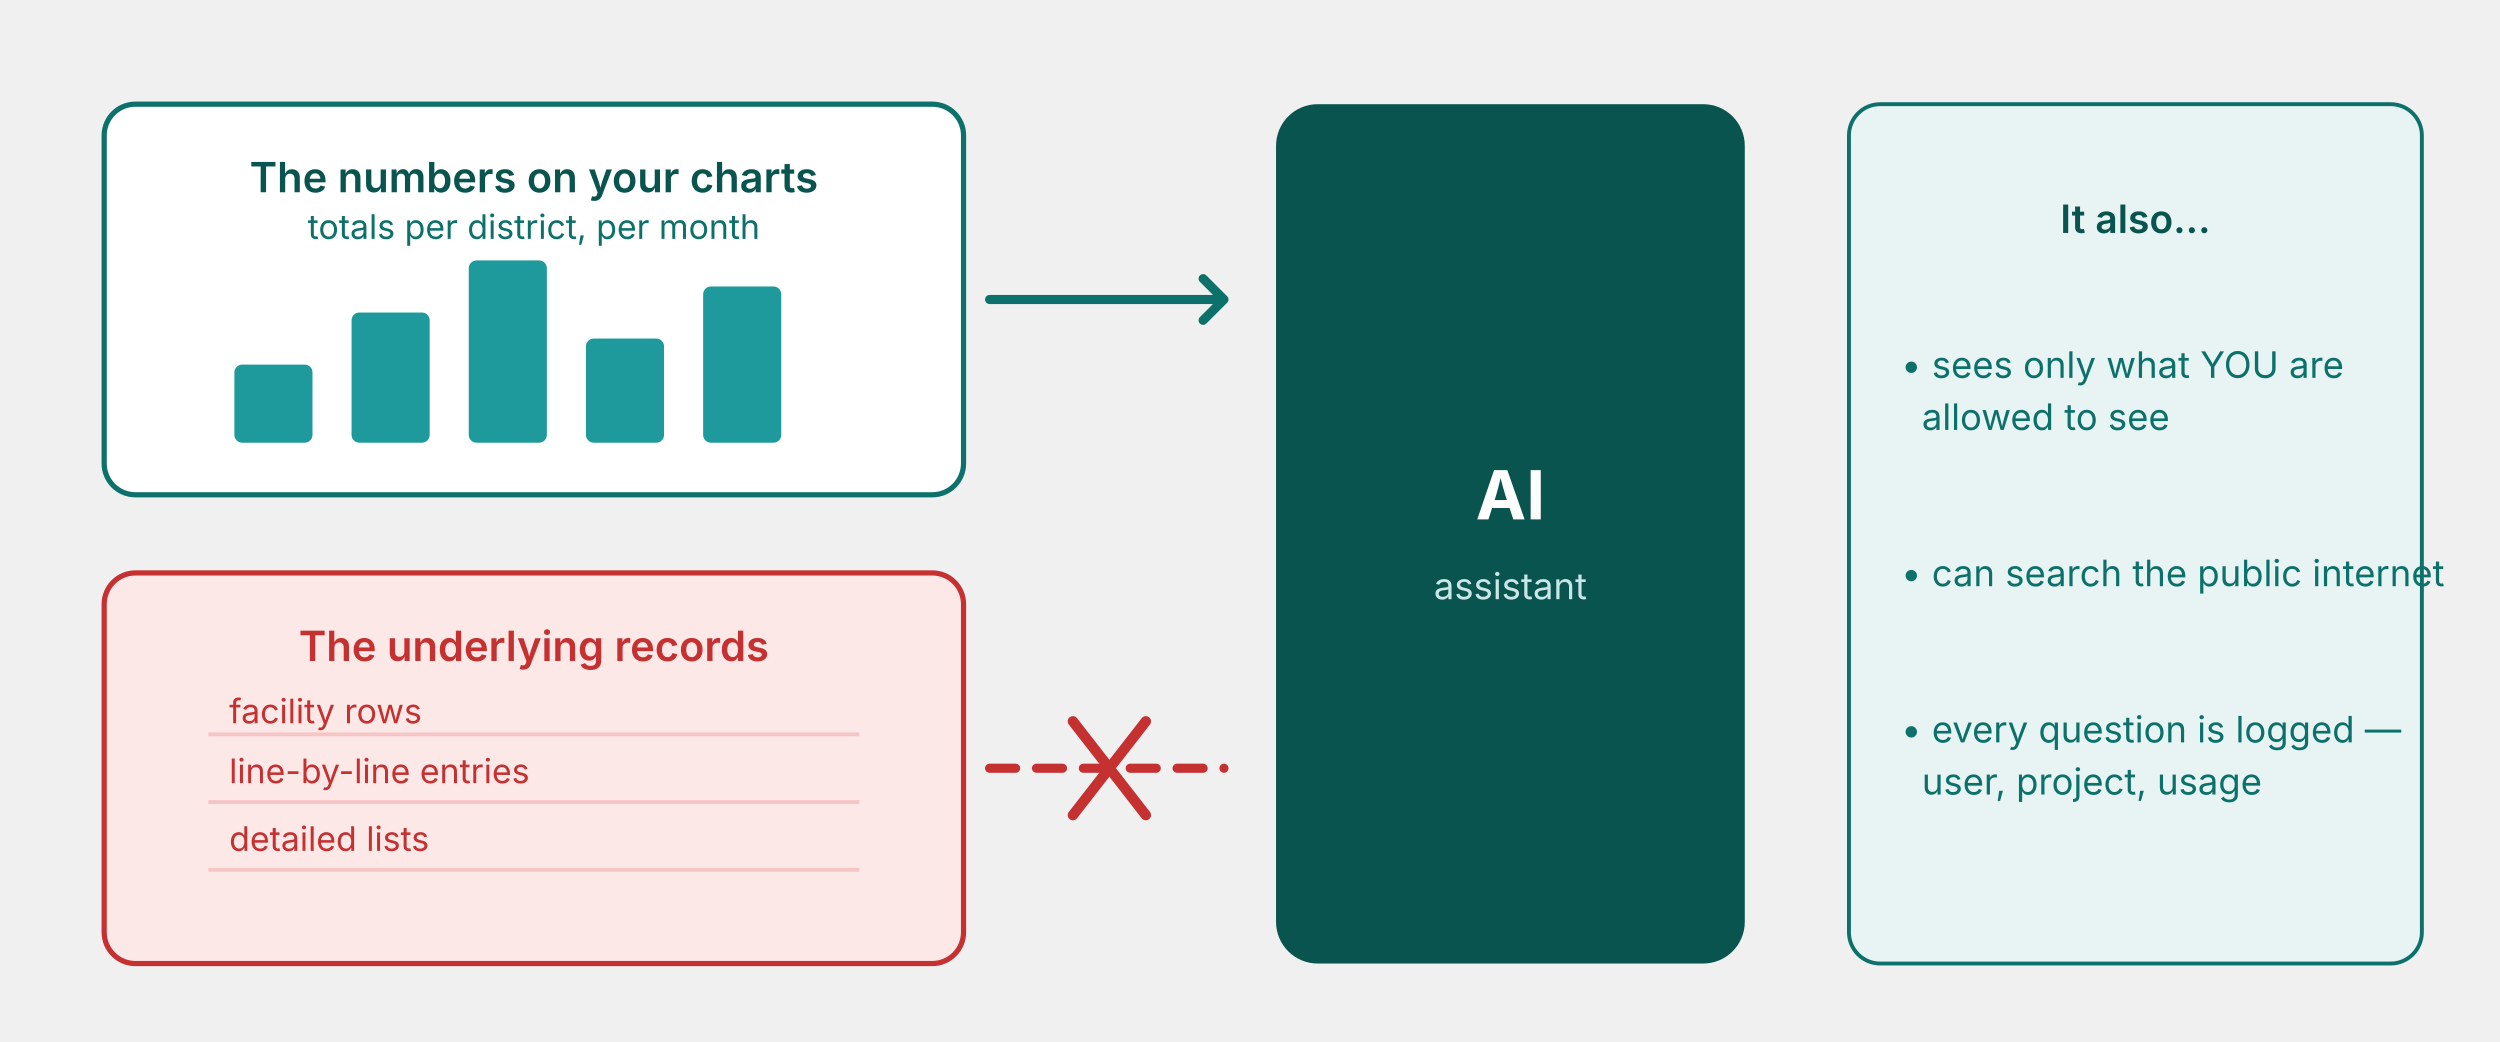
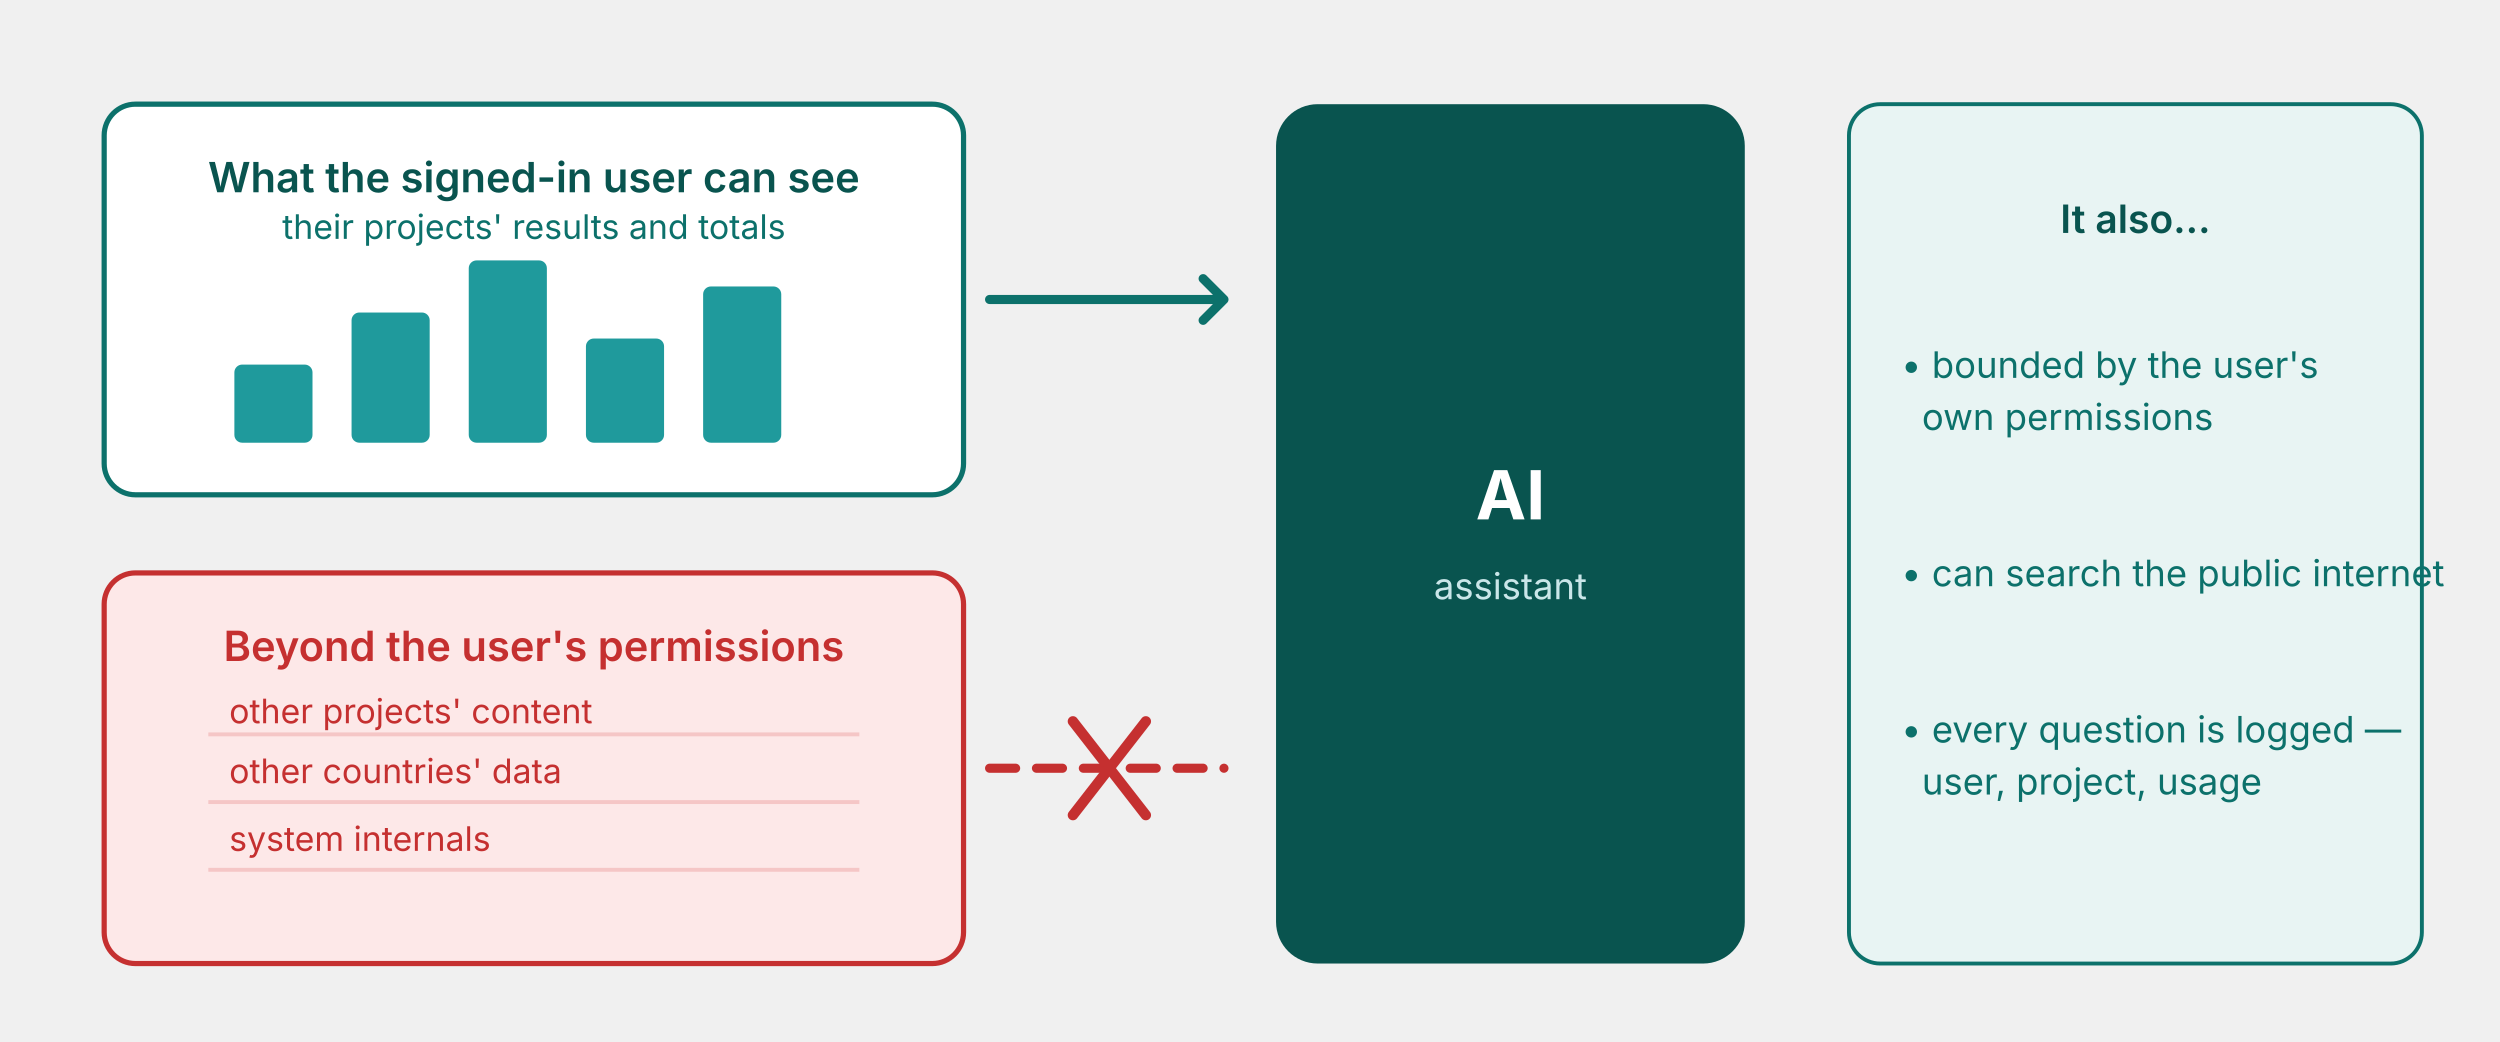
<svg xmlns="http://www.w3.org/2000/svg" viewBox="0 0 960 400" font-family="Inter, sans-serif">
  <g transform="translate(40,40)">
    <rect x="0" y="0" width="330" height="150" rx="12" fill="#FFFFFF" stroke="#0C716B" stroke-width="2" />
-     <text x="165" y="28" text-anchor="middle" dominant-baseline="central" fill="#09544F" font-size="16" font-weight="600">The numbers on your charts</text>
+     <text x="165" y="28" text-anchor="middle" dominant-baseline="central" fill="#09544F" font-size="16" font-weight="600">What the signed-in user can see</text>
    <g fill="#1F9A9C">
      <rect x="50" y="100" width="30" height="30" rx="3" />
      <rect x="95" y="80" width="30" height="50" rx="3" />
      <rect x="140" y="60" width="30" height="70" rx="3" />
      <rect x="185" y="90" width="30" height="40" rx="3" />
      <rect x="230" y="70" width="30" height="60" rx="3" />
    </g>
-     <text x="165" y="47" text-anchor="middle" dominant-baseline="central" fill="#0C716B" font-size="13">totals per district, per month</text>
+     <text x="165" y="47" text-anchor="middle" dominant-baseline="central" fill="#0C716B" font-size="13">their projects' results and totals</text>
  </g>
  <g transform="translate(40,220)">
    <rect x="0" y="0" width="330" height="150" rx="12" fill="#FDE8E8" stroke="#C53030" stroke-width="2" />
-     <text x="165" y="28" text-anchor="middle" dominant-baseline="central" fill="#C53030" font-size="16" font-weight="600">The underlying records</text>
+     <text x="165" y="28" text-anchor="middle" dominant-baseline="central" fill="#C53030" font-size="16" font-weight="600">Beyond the user's permissions</text>
    <g stroke="#F5C6C6" stroke-width="1.5">
      <line x1="40" y1="62" x2="290" y2="62" />
      <line x1="40" y1="88" x2="290" y2="88" />
      <line x1="40" y1="114" x2="290" y2="114" />
    </g>
    <g fill="#C53030" font-size="13">
-       <text x="48" y="53" dominant-baseline="central">facility rows</text>
-       <text x="48" y="76" dominant-baseline="central">line-by-line entries</text>
-       <text x="48" y="102" dominant-baseline="central">detailed lists</text>
+       <text x="48" y="53" dominant-baseline="central">other projects' content</text>
+       <text x="48" y="76" dominant-baseline="central">other countries' data</text>
+       <text x="48" y="102" dominant-baseline="central">system internals</text>
    </g>
  </g>
  <polyline points="380,115 470,115 462,107 470,115 462,123" fill="none" stroke="#0C716B" stroke-width="3.5" stroke-linecap="round" stroke-linejoin="round" />
  <g>
    <line x1="380" y1="295" x2="470" y2="295" stroke="#C53030" stroke-width="3.5" stroke-linecap="round" stroke-dasharray="10 8" />
    <g stroke="#C53030" stroke-width="4" stroke-linecap="round">
      <line x1="412" y1="277" x2="440" y2="313" />
      <line x1="440" y1="277" x2="412" y2="313" />
    </g>
  </g>
  <g transform="translate(490,40)">
    <rect x="0" y="0" width="180" height="330" rx="16" fill="#09544F" />
    <text x="90" y="150" text-anchor="middle" dominant-baseline="central" fill="#FFFFFF" font-size="26" font-weight="700">AI</text>
    <text x="90" y="185" text-anchor="middle" dominant-baseline="central" fill="#CAE6E9" font-size="14">assistant</text>
  </g>
  <g transform="translate(710,40)">
    <rect x="0" y="0" width="220" height="330" rx="12" fill="#E8F4F3" stroke="#0C716B" stroke-width="1.5" />
    <text x="110" y="44" text-anchor="middle" dominant-baseline="central" fill="#09544F" font-size="15" font-weight="600">It also…</text>
    <g fill="#0C716B" font-size="14">
-       <text x="20" y="100" dominant-baseline="central">• sees only what YOU are</text>
-       <text x="28" y="120" dominant-baseline="central">allowed to see</text>
+       <text x="20" y="100" dominant-baseline="central">• bounded by the user's</text>
+       <text x="28" y="120" dominant-baseline="central">own permissions</text>
      <text x="20" y="180" dominant-baseline="central">• can search the public internet</text>
      <text x="20" y="240" dominant-baseline="central">• every question is logged —</text>
      <text x="28" y="260" dominant-baseline="central">user, project, usage</text>
    </g>
  </g>
</svg>
